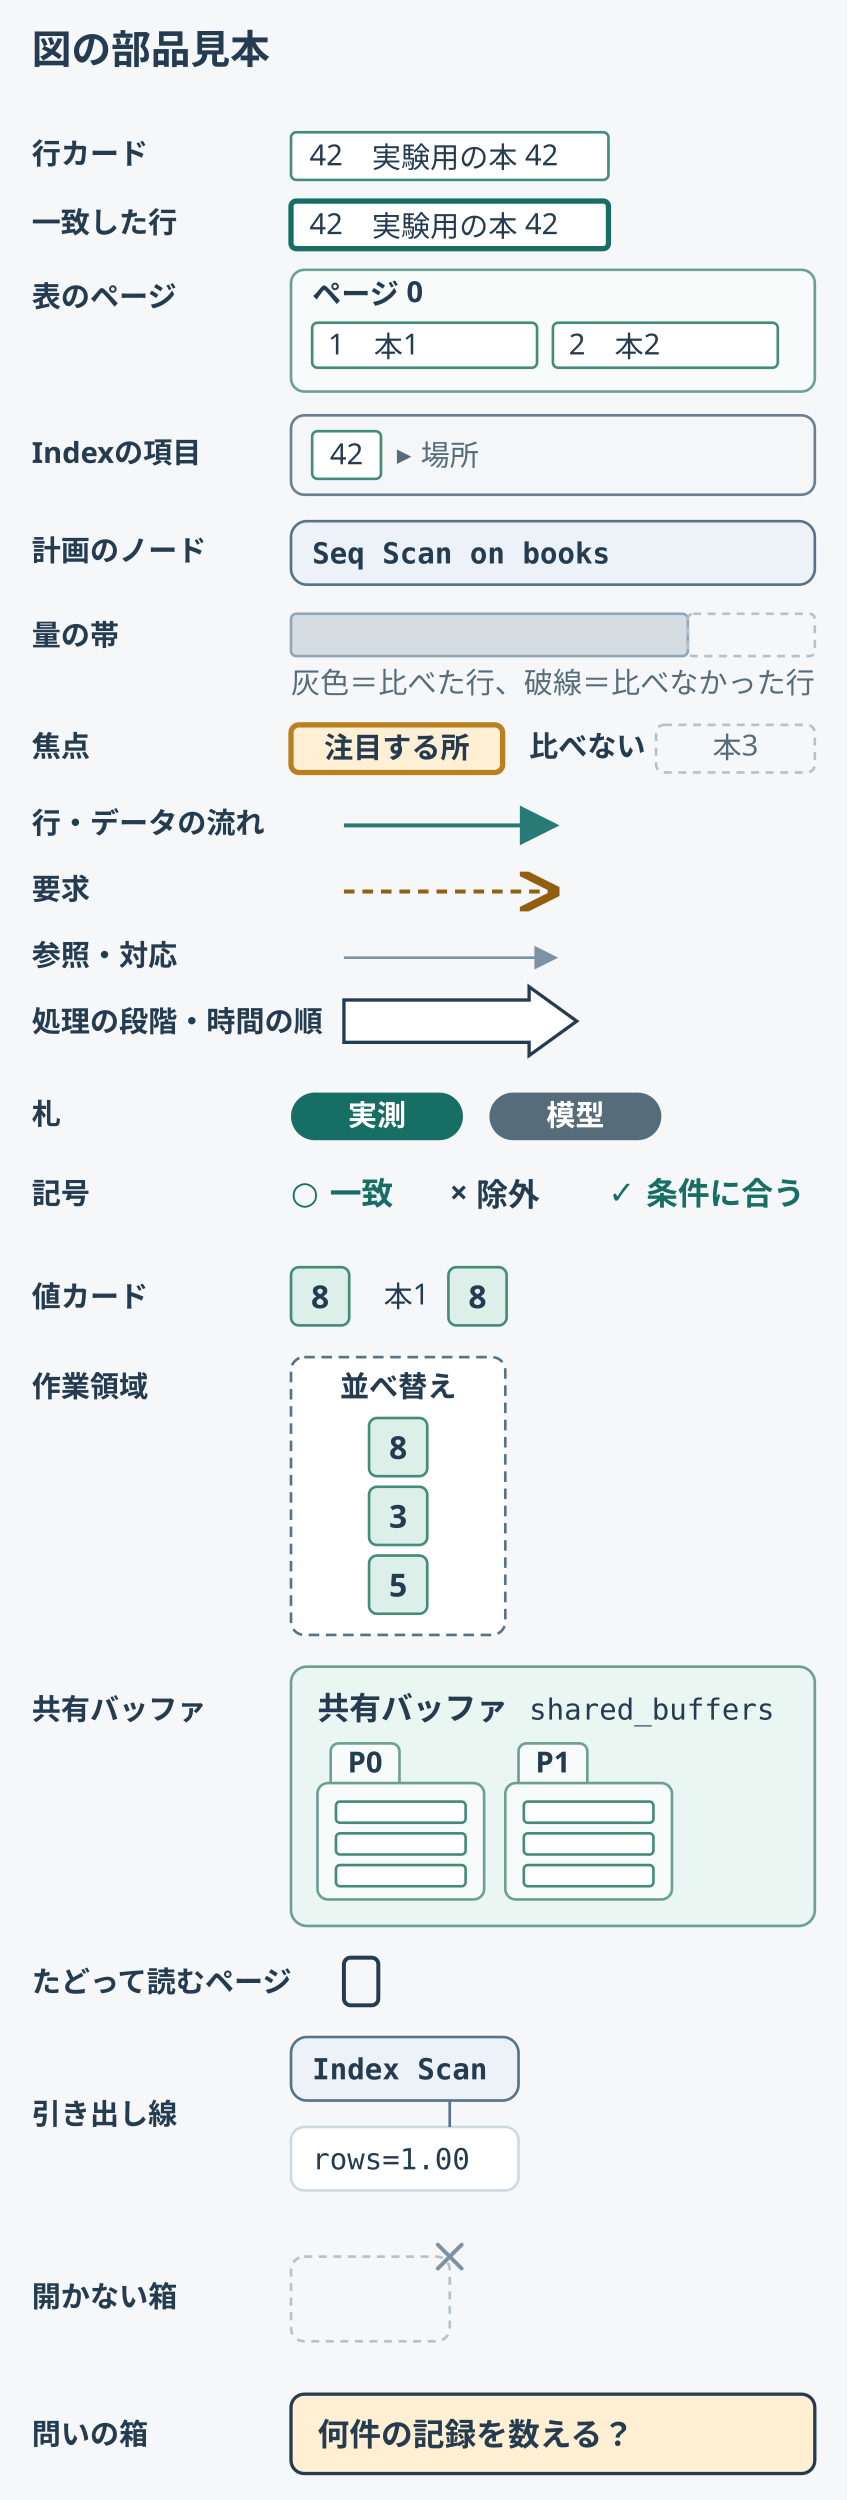
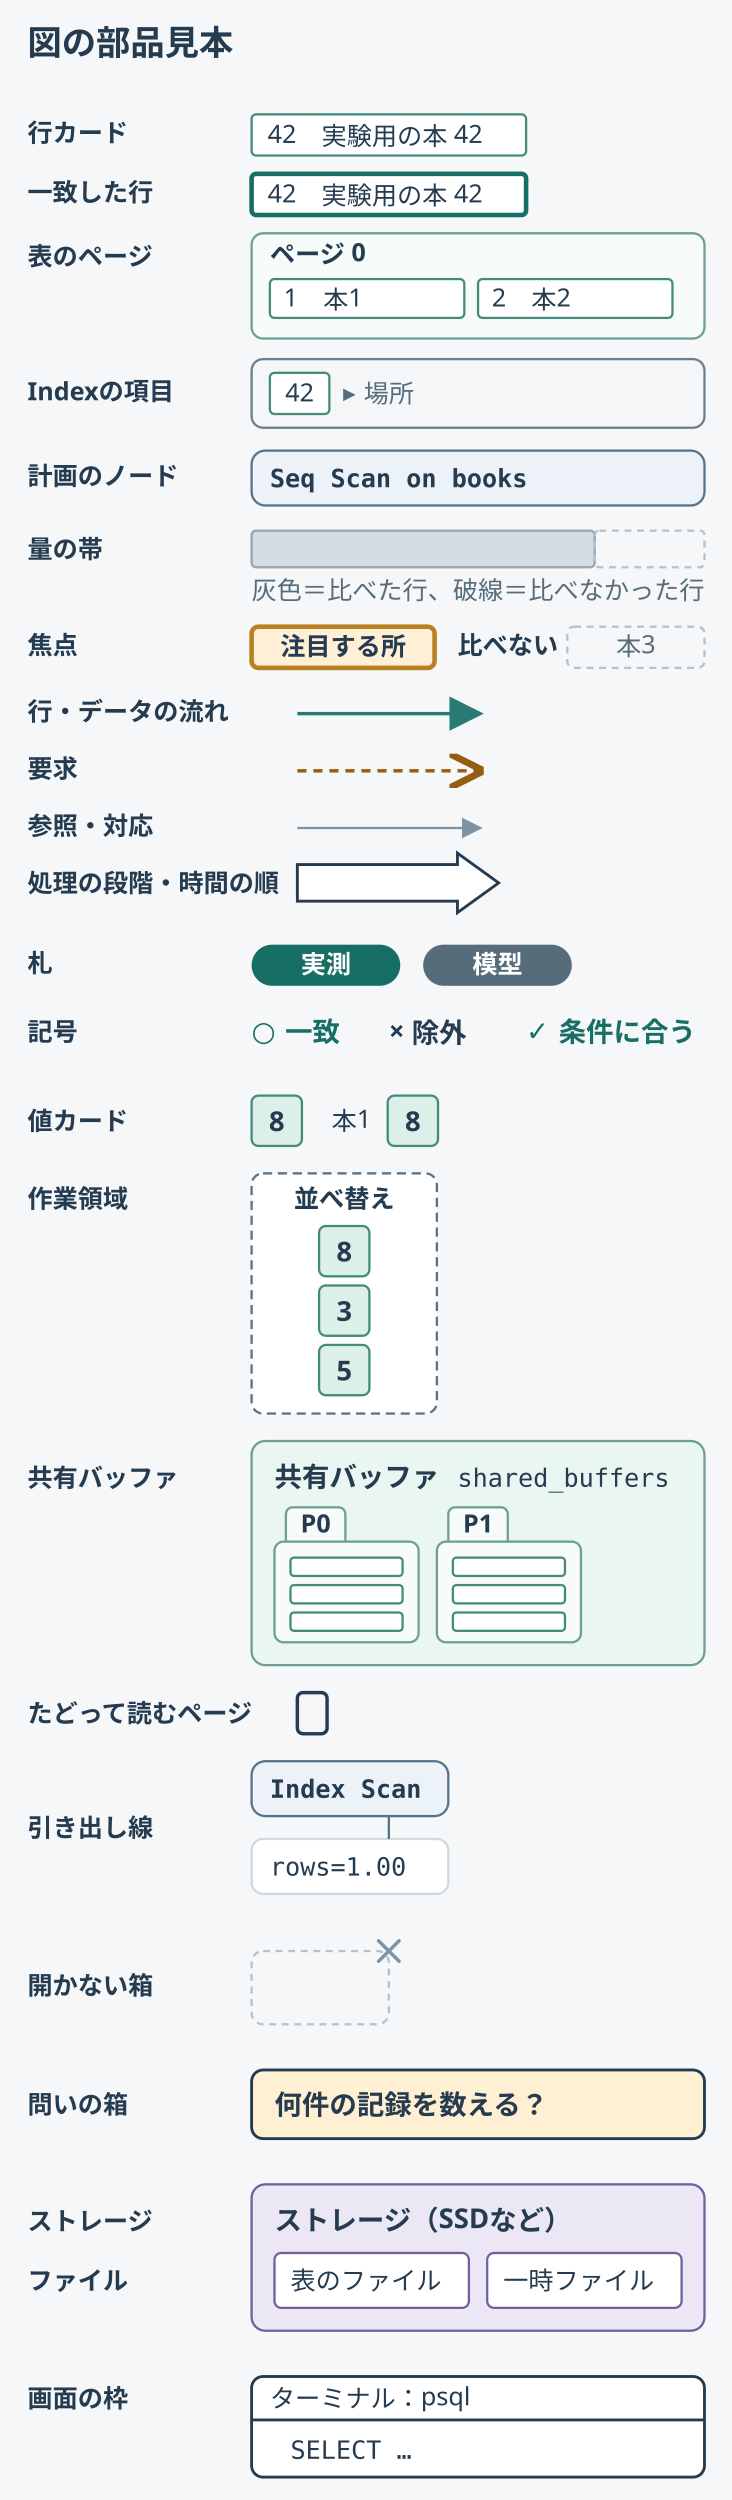
- <svg xmlns="http://www.w3.org/2000/svg" width="640" height="1890" viewBox="0 0 640 1890" role="img" aria-labelledby="title">
+ <svg xmlns="http://www.w3.org/2000/svg" width="640" height="2186" viewBox="0 0 640 2186" role="img" aria-labelledby="title">
  <defs>
    <marker id="flow" markerWidth="10" markerHeight="10" refX="9" refY="5" orient="auto">
      <path d="M0 0L10 5L0 10z" fill="#277b74" />
    </marker>
    <marker id="req" markerWidth="10" markerHeight="10" refX="9" refY="5" orient="auto">
      <path d="M0 0L10 5L0 10" fill="none" stroke="#945e11" stroke-width="2" />
    </marker>
    <marker id="ref" markerWidth="9" markerHeight="9" refX="8" refY="4.5" orient="auto">
      <path d="M0 0L9 4.5L0 9z" fill="#7d93a3" />
    </marker>
  </defs>
  <style>
text{font-family:"Hiragino Sans","Noto Sans JP",sans-serif;font-size:24px;fill:#243b50}
.h{font-size:30px;font-weight:700}.b{font-weight:700}.s{font-size:22px}.m{font-size:22px;fill:#566c7b}
.mono{font-family:ui-monospace,Menlo,monospace;font-size:22px}.tag{font-size:22px;font-weight:700;fill:#fff}
.teal{fill:#176e65}.brown{fill:#945e11}.real{fill:#176e65}.model{fill:#566c7b}
.panel{fill:#fff;stroke:#cedae1;stroke-width:2}.node{fill:#ecf2f8;stroke:#56738a;stroke-width:2}
.row{fill:#fff;stroke:#448b7c;stroke-width:2}.match{fill:#fff;stroke:#176e65;stroke-width:4}
.page{fill:#f7fbf9;stroke:#6d9f94;stroke-width:2}.ipage{fill:#f4f6f8;stroke:#6b7f8e;stroke-width:2}
.band{fill:#d5dde3;stroke:#92a7b5;stroke-width:2}.skip{fill:none;stroke:#b5c2cc;stroke-width:2;stroke-dasharray:6 5}
.hot{fill:#fff0d5;stroke:#b88020;stroke-width:4}.ghost{fill:#f5f7f9;stroke:#b5c2cc;stroke-width:2;stroke-dasharray:6 5}
.flow{fill:none;stroke:#277b74;stroke-width:3;marker-end:url(#flow)}.req{fill:none;stroke:#945e11;stroke-width:3;stroke-dasharray:8 6;marker-end:url(#req)}
.ref{fill:none;stroke:#7d93a3;stroke-width:2;marker-end:url(#ref)}.step{fill:#fff;stroke:#243b50;stroke-width:2.5}
.spine{fill:#e9f3f4;stroke:#243b50;stroke-width:1.5}
.work{fill:#fff;stroke:#56738a;stroke-width:2;stroke-dasharray:8 5}.val{fill:#dcefe8;stroke:#448b7c;stroke-width:2}.buffer{fill:#eaf6f1;stroke:#6d9f94;stroke-width:2}
.route{fill:#f4f6f8;stroke:#243b50;stroke-width:3}.leader{fill:none;stroke:#56738a;stroke-width:2}
+ .storage{fill:#ece7f5;stroke:#735f9f;stroke-width:2}.file{fill:#fff;stroke:#735f9f;stroke-width:2}
  </style>
-   <rect width="640" height="1890" fill="#f5f7f9" />
+   <rect width="640" height="2186" fill="#f5f7f9" />
  <text x="24" y="48" class="h">図の部品見本</text>
  <g id="row-card">
    <text x="24" y="124" class="s b">行カード</text>
    <rect x="220" y="100" width="240" height="36" rx="4" class="row" />
    <text x="234" y="125" class="s">42　実験用の本 42</text>
  </g>
  <g id="match-card">
    <text x="24" y="176" class="s b">一致した行</text>
    <rect x="220" y="152" width="240" height="36" rx="4" class="match" />
    <text x="234" y="177" class="s">42　実験用の本 42</text>
  </g>
  <g id="table-page">
    <text x="24" y="232" class="s b">表のページ</text>
    <rect x="220" y="204" width="396" height="92" rx="10" class="page" />
    <text x="236" y="230" class="s b">ページ 0</text>
    <rect x="236" y="244" width="170" height="34" rx="4" class="row" />
    <text x="248" y="268" class="s">1　本1</text>
    <rect x="418" y="244" width="170" height="34" rx="4" class="row" />
    <text x="430" y="268" class="s">2　本2</text>
  </g>
  <g id="index-entry">
    <text x="24" y="350" class="s b">Indexの項目</text>
    <rect x="220" y="314" width="396" height="60" rx="10" class="ipage" />
    <rect x="236" y="326" width="52" height="36" rx="4" class="row" />
    <text x="262" y="351" text-anchor="middle" class="s">42</text>
    <text x="300" y="351" class="s m">▸ 場所</text>
  </g>
  <g id="plan-node">
    <text x="24" y="424" class="s b">計画のノード</text>
    <rect x="220" y="394" width="396" height="48" rx="12" class="node" />
    <text x="236" y="426" class="mono b">Seq Scan on books</text>
  </g>
  <g id="quantity-band">
    <text x="24" y="488" class="s b">量の帯</text>
    <rect x="220" y="464" width="300" height="32" rx="4" class="band" />
    <rect x="520" y="464" width="96" height="32" rx="4" class="skip" />
    <text x="220" y="524" class="m">灰色＝比べた行、破線＝比べなかった行</text>
  </g>
  <g id="emphasis">
    <text x="24" y="572" class="s b">焦点</text>
    <rect x="220" y="548" width="160" height="36" rx="6" class="hot" />
    <text x="300" y="573" text-anchor="middle" class="s b">注目する所</text>
    <text x="400" y="572" class="s b">比べない</text>
    <rect x="496" y="548" width="120" height="36" rx="6" class="ghost" />
    <text x="556" y="573" text-anchor="middle" class="m">本3</text>
  </g>
  <g id="arrows">
    <text x="24" y="630" class="s b">行・データの流れ</text>
    <path d="M260 624 H420" class="flow" />
    <text x="24" y="680" class="s b">要求</text>
    <path d="M260 674 H420" class="req" />
    <text x="24" y="730" class="s b">参照・対応</text>
    <path d="M260 724 H420" class="ref" />
    <text x="24" y="780" class="s b">処理の段階・時間の順</text>
    <path d="M260 756 H400 V746 L436 772 L400 798 V788 H260 Z" class="step" />
  </g>
  <g id="tags">
    <text x="24" y="850" class="s b">札</text>
    <rect x="220" y="826" width="130" height="36" rx="18" class="real" />
    <text x="285" y="851" text-anchor="middle" class="tag">実測</text>
    <rect x="370" y="826" width="130" height="36" rx="18" class="model" />
    <text x="435" y="851" text-anchor="middle" class="tag">模型</text>
  </g>
  <g id="marks">
    <text x="24" y="910" class="s b">記号</text>
    <text x="220" y="910" class="b teal">○ 一致</text>
    <text x="340" y="910" class="b">× 除外</text>
    <text x="460" y="910" class="b teal">✓ 条件に合う</text>
  </g>
  <g id="value-card">
    <text x="24" y="988" class="s b">値カード</text>
    <rect x="220" y="958" width="44" height="44" rx="6" class="val" />
    <text x="242" y="989" text-anchor="middle" class="b">8</text>
    <text x="290" y="988" class="s">本1</text>
    <rect x="339" y="958" width="44" height="44" rx="6" class="val" />
    <text x="361" y="989" text-anchor="middle" class="b">8</text>
  </g>
  <g id="work-area">
    <text x="24" y="1056" class="s b">作業領域</text>
    <rect x="220" y="1026" width="162" height="210" rx="10" class="work" />
    <text x="301" y="1056" text-anchor="middle" class="s b">並べ替え</text>
    <rect x="279" y="1072" width="44" height="44" rx="6" class="val" />
    <text x="301" y="1103" text-anchor="middle" class="b">8</text>
    <rect x="279" y="1124" width="44" height="44" rx="6" class="val" />
    <text x="301" y="1155" text-anchor="middle" class="b">3</text>
    <rect x="279" y="1176" width="44" height="44" rx="6" class="val" />
    <text x="301" y="1207" text-anchor="middle" class="b">5</text>
  </g>
  <g id="shared-buffers">
    <text x="24" y="1300" class="s b">共有バッファ</text>
    <rect x="220" y="1260" width="396" height="196" rx="12" class="buffer" />
    <text x="240" y="1300" class="b">共有バッファ</text>
    <text x="400" y="1300" class="mono">shared_buffers</text>
    <rect x="250" y="1318" width="52" height="36" rx="6" class="page" />
    <rect x="240" y="1348" width="126" height="88" rx="8" class="page" />
    <rect x="254" y="1362" width="98" height="16" rx="3" class="row" />
    <rect x="254" y="1386" width="98" height="16" rx="3" class="row" />
    <rect x="254" y="1410" width="98" height="16" rx="3" class="row" />
    <text x="276" y="1340" text-anchor="middle" class="s b">P0</text>
    <rect x="392" y="1318" width="52" height="36" rx="6" class="page" />
    <rect x="382" y="1348" width="126" height="88" rx="8" class="page" />
    <rect x="396" y="1362" width="98" height="16" rx="3" class="row" />
    <rect x="396" y="1386" width="98" height="16" rx="3" class="row" />
    <rect x="396" y="1410" width="98" height="16" rx="3" class="row" />
    <text x="418" y="1340" text-anchor="middle" class="s b">P1</text>
  </g>
  <g id="route-page">
    <text x="24" y="1506" class="s b">たどって読むページ</text>
    <rect x="260" y="1480" width="26" height="36" rx="5" class="route" />
  </g>
  <g id="leader-line">
    <text x="24" y="1606" class="s b">引き出し線</text>
    <rect x="220" y="1540" width="172" height="48" rx="12" class="node" />
    <text x="236" y="1572" class="mono b">Index Scan</text>
    <rect x="220" y="1608" width="172" height="48" rx="10" class="panel" />
    <text x="236" y="1640" class="mono">rows=1.00</text>
    <path d="M340 1588 V1608" class="leader" />
  </g>
  <g id="unopened">
    <text x="24" y="1744" class="s b">開かない箱</text>
    <rect x="220" y="1706" width="120" height="64" rx="10" class="ghost" />
    <path d="M331 1697 L349 1715 M349 1697 L331 1715" fill="none" stroke="#7d93a3" stroke-width="3" stroke-linecap="round" />
  </g>
  <g id="question-box">
    <text x="24" y="1848" class="s b">問いの箱</text>
    <rect x="220" y="1810" width="396" height="60" rx="10" fill="#fff0d3" stroke="#243b50" stroke-width="2.5" />
    <text x="240" y="1849" class="b">何件の記録を数える？</text>
  </g>
+   <g id="storage">
+     <text x="24" y="1950" class="s b">ストレージ</text>
+     <rect x="220" y="1910" width="396" height="128" rx="12" class="storage" />
+     <text x="240" y="1950" class="b">ストレージ（SSDなど）</text>
+   </g>
+   <g id="file">
+     <text x="24" y="2002" class="s b">ファイル</text>
+     <rect x="240" y="1970" width="170" height="48" rx="6" class="file" />
+     <text x="254" y="2002" class="s">表のファイル</text>
+     <rect x="426" y="1970" width="170" height="48" rx="6" class="file" />
+     <text x="440" y="2002" class="s">一時ファイル</text>
+   </g>
+   <g id="screen-frame">
+     <text x="24" y="2105" class="s b">画面の枠</text>
+     <rect x="220" y="2078" width="396" height="88" rx="10" fill="#fff" stroke="#243b50" stroke-width="2.5" />
+     <path d="M220 2116 H616" fill="none" stroke="#243b50" stroke-width="2.5" />
+     <text x="236" y="2105" class="s">ターミナル：psql</text>
+     <text x="254" y="2150" class="mono">SELECT …</text>
+   </g>
</svg>
